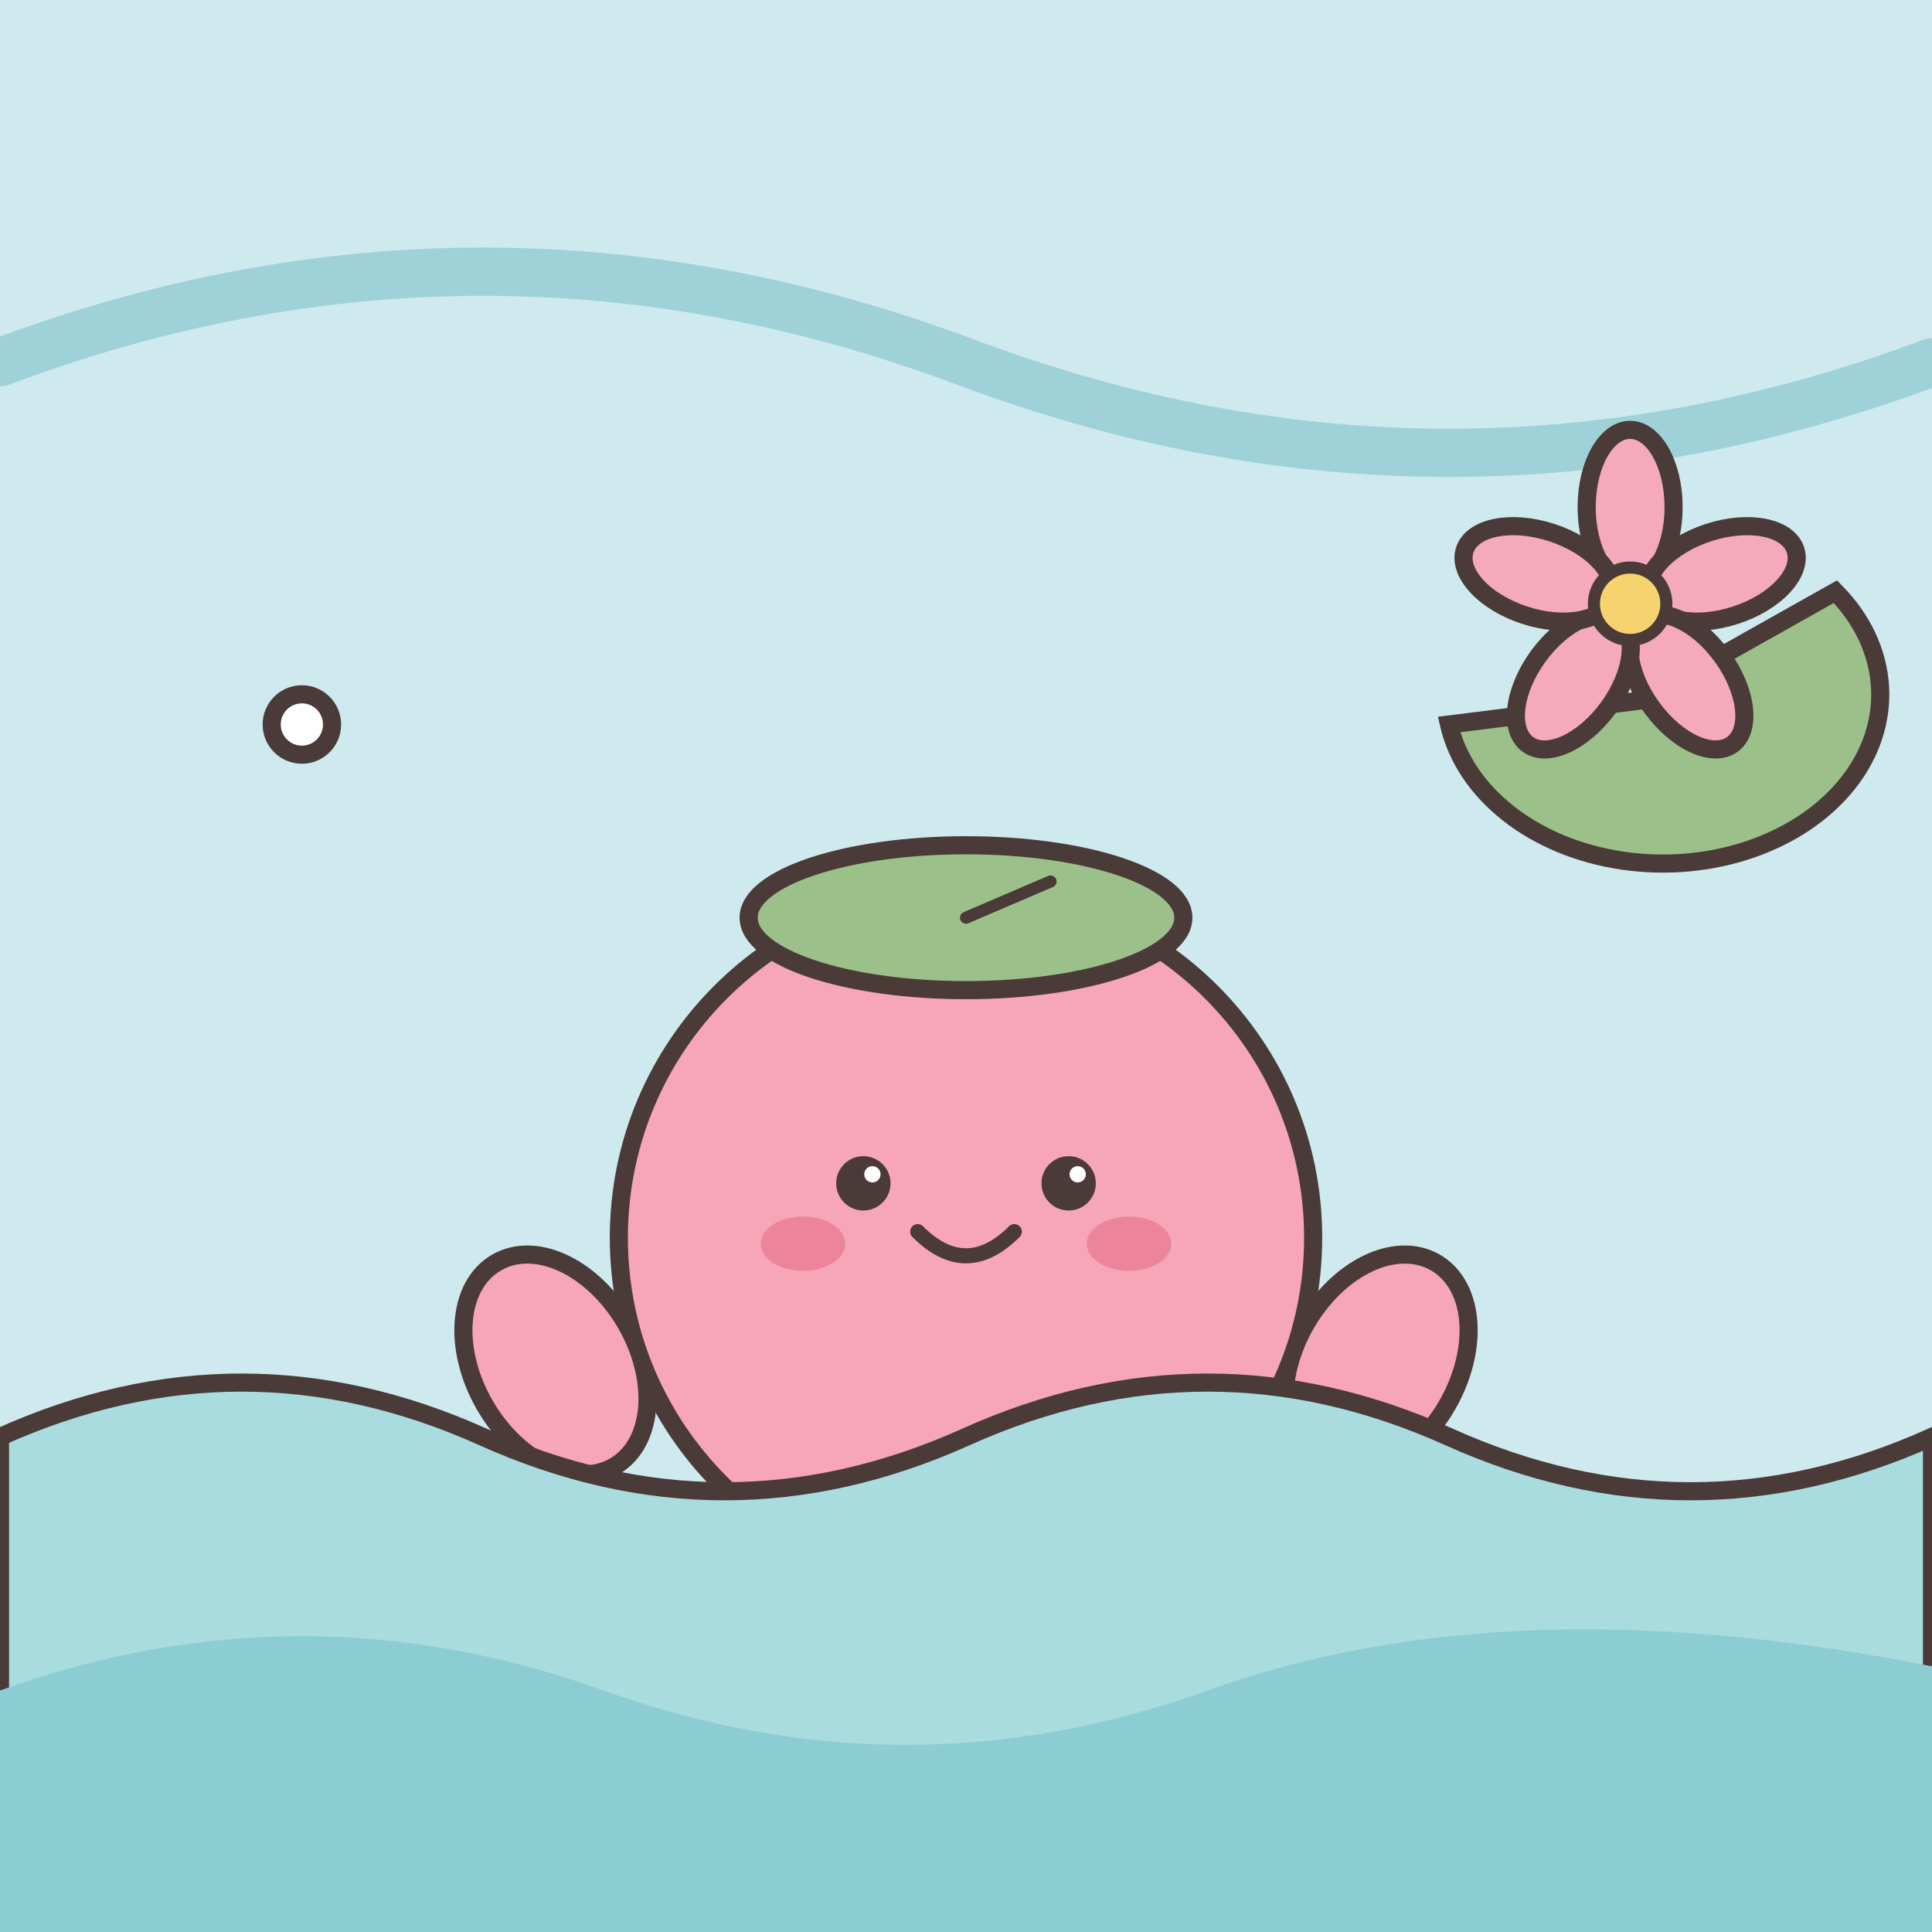
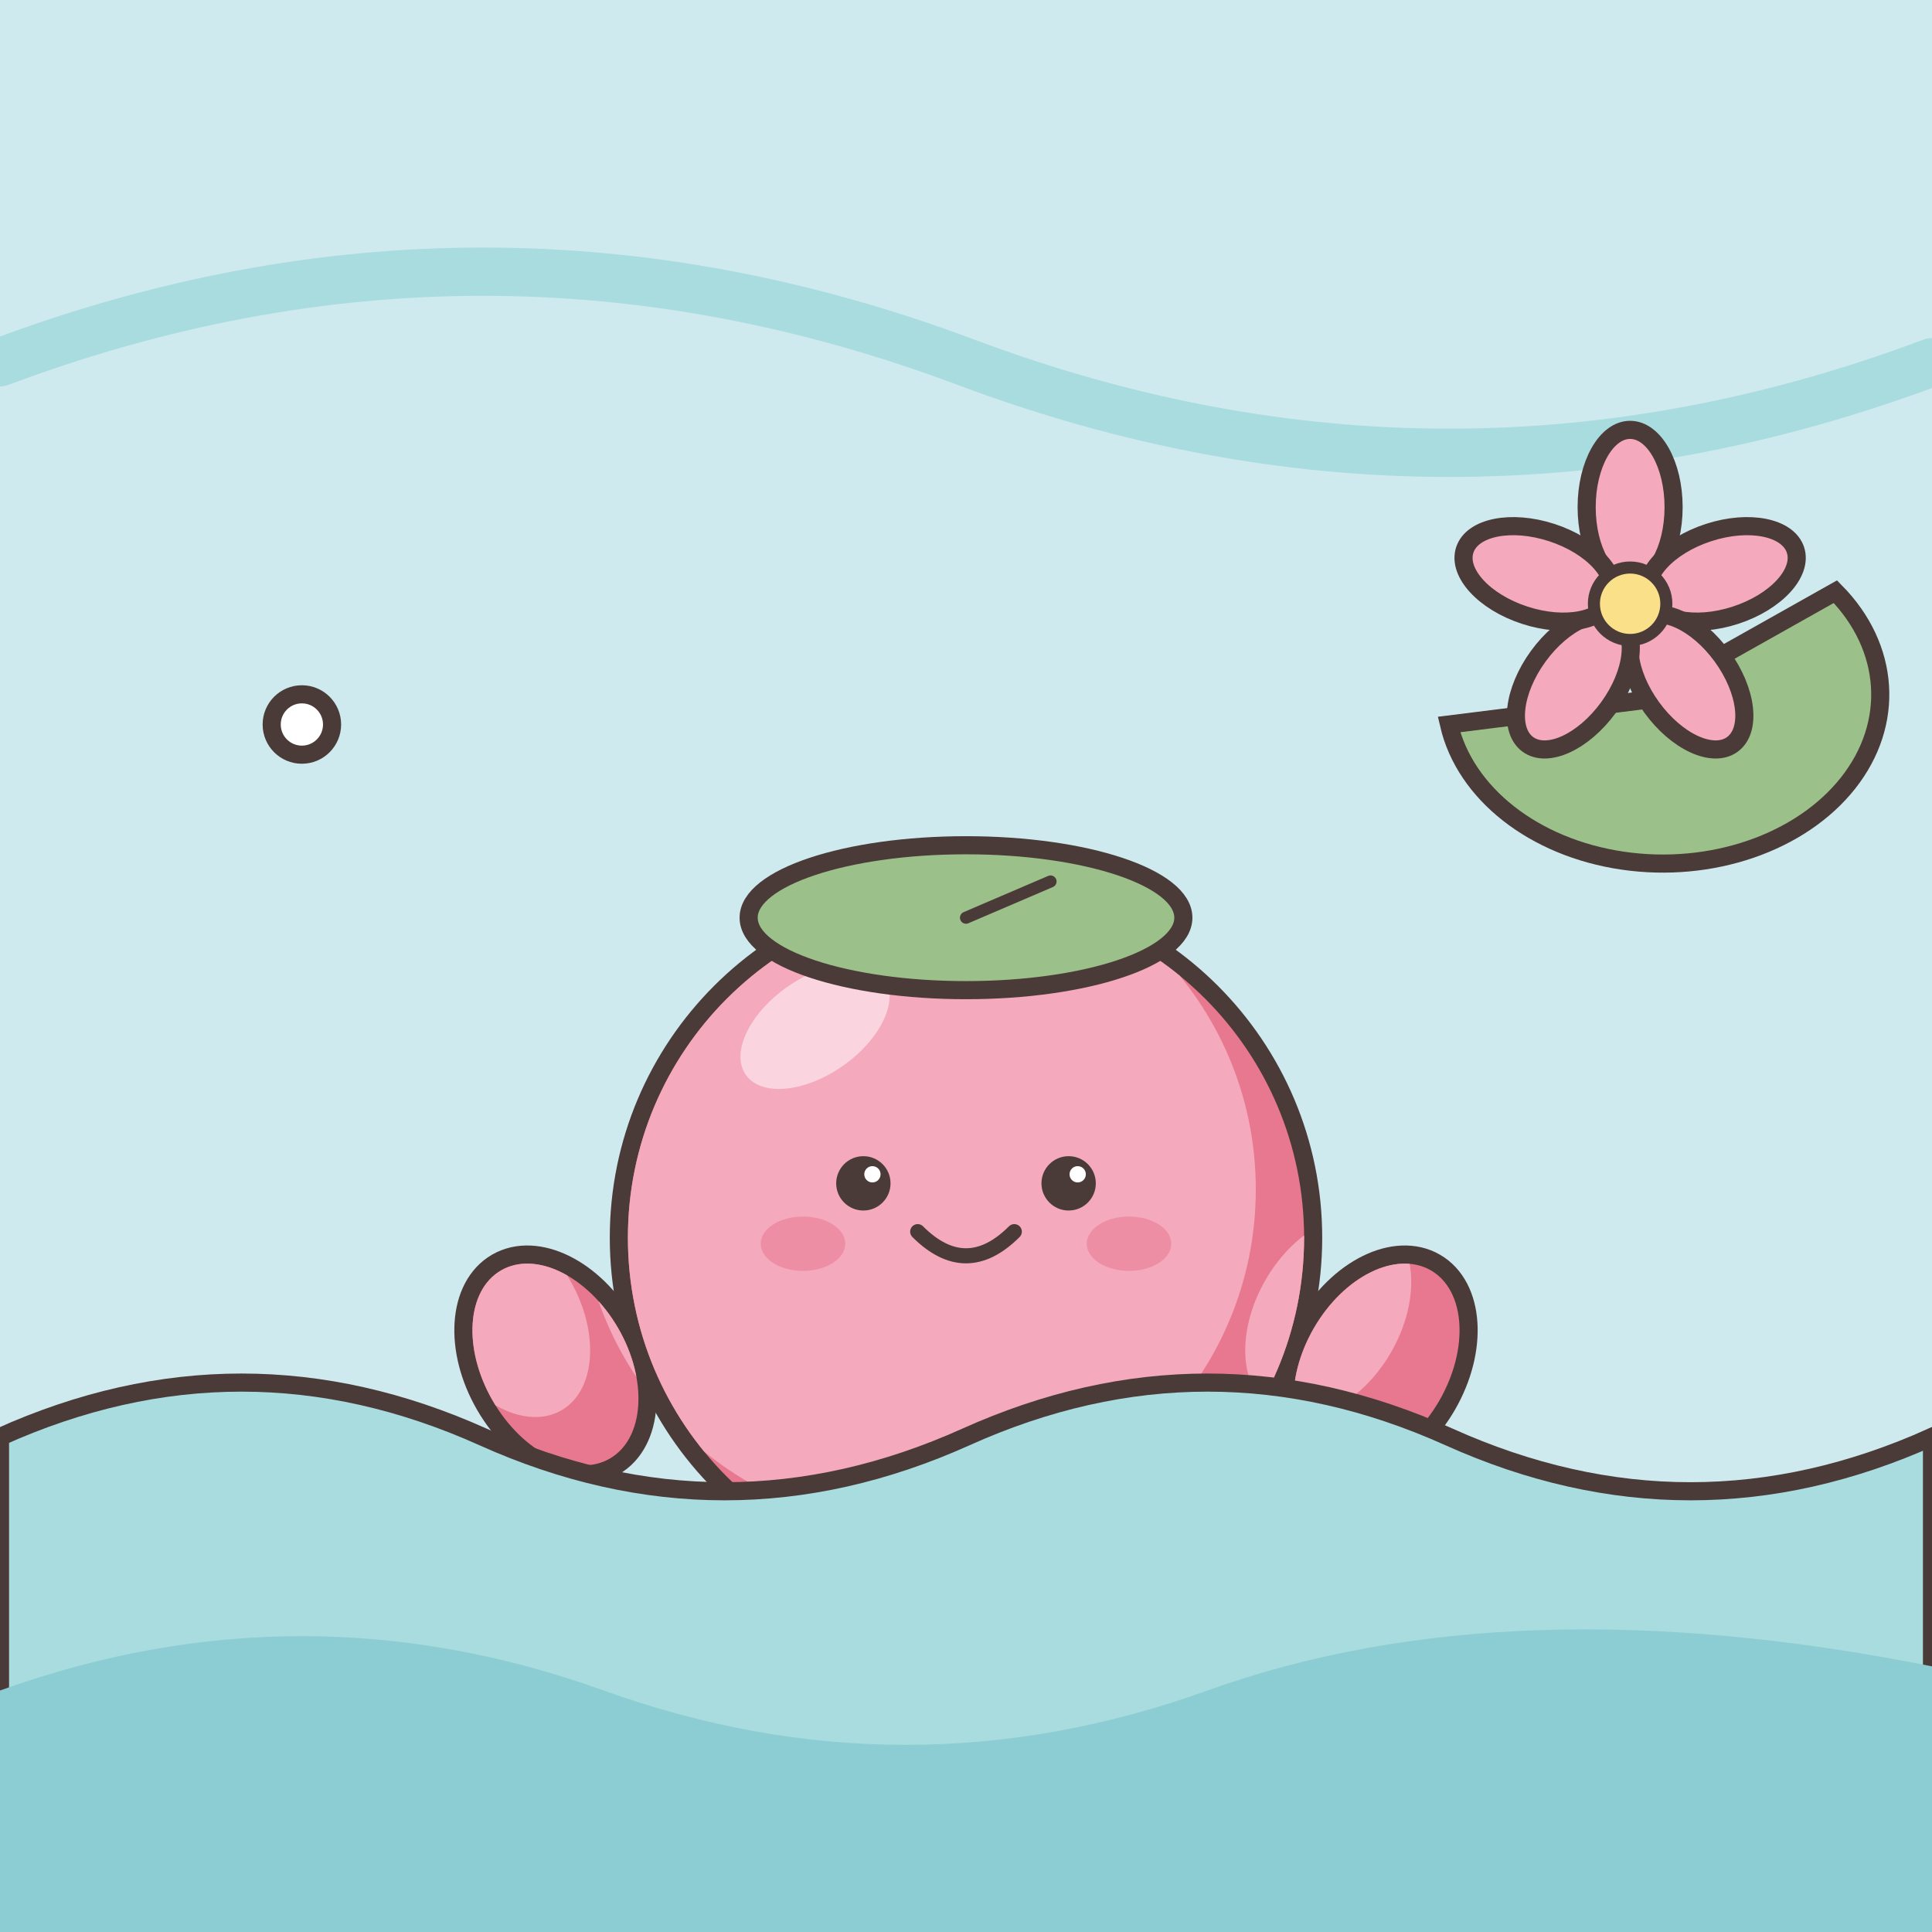
<svg xmlns="http://www.w3.org/2000/svg" width="320" height="320" viewBox="0 0 320 320">
  <rect width="320" height="320" fill="#cfeaee" />
-   <path d="M0 60Q80 30 160 60T320 60" fill="none" stroke="#9fd2d8" stroke-width="8" stroke-linecap="round" />
+   <path d="M0 60Q80 30 160 60T320 60" fill="none" stroke="#a9dcdf" stroke-width="8" stroke-linecap="round" />
  <circle cx="50" cy="120" r="5" fill="#fff" stroke="#4a3a38" stroke-width="3" />
  <circle cx="270" cy="100" r="6" fill="#fff" stroke="#4a3a38" stroke-width="3" />
  <path d="M240 120a36 28 0 1 0 64 -22L272 116Z" fill="#9cc08a" stroke="#4a3a38" stroke-width="3" />
  <ellipse cx="270" cy="84" rx="7.2" ry="12.8" fill="#f4a9bd" stroke="#4a3a38" stroke-width="3" transform="rotate(0 270 100)" />
  <ellipse cx="270" cy="84" rx="7.2" ry="12.8" fill="#f4a9bd" stroke="#4a3a38" stroke-width="3" transform="rotate(72 270 100)" />
  <ellipse cx="270" cy="84" rx="7.2" ry="12.8" fill="#f4a9bd" stroke="#4a3a38" stroke-width="3" transform="rotate(144 270 100)" />
  <ellipse cx="270" cy="84" rx="7.2" ry="12.8" fill="#f4a9bd" stroke="#4a3a38" stroke-width="3" transform="rotate(216 270 100)" />
  <ellipse cx="270" cy="84" rx="7.2" ry="12.8" fill="#f4a9bd" stroke="#4a3a38" stroke-width="3" transform="rotate(288 270 100)" />
-   <circle cx="270" cy="100" r="6" fill="#f6d36e" stroke="#4a3a38" stroke-width="2" />
+   <circle cx="270" cy="100" r="6" fill="#fbe08a" stroke="#4a3a38" stroke-width="2" />
  <g stroke="#4a3a38" stroke-width="6" stroke-linejoin="round" fill="#4a3a38">
    <circle cx="160" cy="205" r="56" />
    <ellipse cx="92" cy="226" rx="12" ry="18" transform="rotate(-30 92 226)" />
    <ellipse cx="228" cy="226" rx="12" ry="18" transform="rotate(30 228 226)" />
  </g>
-   <g fill="#f6a6b8">
+   <clipPath id="plop">
    <circle cx="160" cy="205" r="56" />
    <ellipse cx="92" cy="226" rx="12" ry="18" transform="rotate(-30 92 226)" />
    <ellipse cx="228" cy="226" rx="12" ry="18" transform="rotate(30 228 226)" />
+   </clipPath>
+   <g clip-path="url(#plop)">
+     <rect width="320" height="320" fill="#e8788f" />
+     <g transform="translate(-8 -8)" fill="#f4a9bd">
+       <circle cx="160" cy="205" r="56" />
+       <ellipse cx="92" cy="226" rx="12" ry="18" transform="rotate(-30 92 226)" />
+       <ellipse cx="228" cy="226" rx="12" ry="18" transform="rotate(30 228 226)" />
+     </g>
+     <ellipse cx="135" cy="170" rx="14" ry="8" fill="#fff" opacity=".5" transform="rotate(-35 135 170)" />
  </g>
  <ellipse cx="160" cy="152" rx="36" ry="12" fill="#9cc08a" stroke="#4a3a38" stroke-width="3" />
  <path d="M160 152l14-6" fill="none" stroke="#4a3a38" stroke-width="2" stroke-linecap="round" stroke-linejoin="round" />
  <circle cx="143" cy="196" r="4.5" fill="#4a3a38" />
  <circle cx="144.5" cy="194.5" r="1.35" fill="#fff" />
  <circle cx="177" cy="196" r="4.5" fill="#4a3a38" />
  <circle cx="178.5" cy="194.5" r="1.35" fill="#fff" />
-   <ellipse cx="133" cy="206" rx="7" ry="4.5" fill="#e8788f" opacity=".7" />
-   <ellipse cx="187" cy="206" rx="7" ry="4.5" fill="#e8788f" opacity=".7" />
+   <ellipse cx="133" cy="206" rx="7" ry="4.5" fill="#e8788f" opacity=".55" />
+   <ellipse cx="187" cy="206" rx="7" ry="4.5" fill="#e8788f" opacity=".55" />
  <path d="M152 204Q160 212 168 204" fill="none" stroke="#4a3a38" stroke-width="2.5" stroke-linecap="round" stroke-linejoin="round" />
  <path d="M0 238Q40 220 80 238T160 238T240 238T320 238V320H0Z" fill="#a9dcdf" stroke="#4a3a38" stroke-width="3" />
  <path d="M0 280Q50 262 100 280T200 280T320 276V320H0Z" fill="#8ccdd3" />
</svg>
